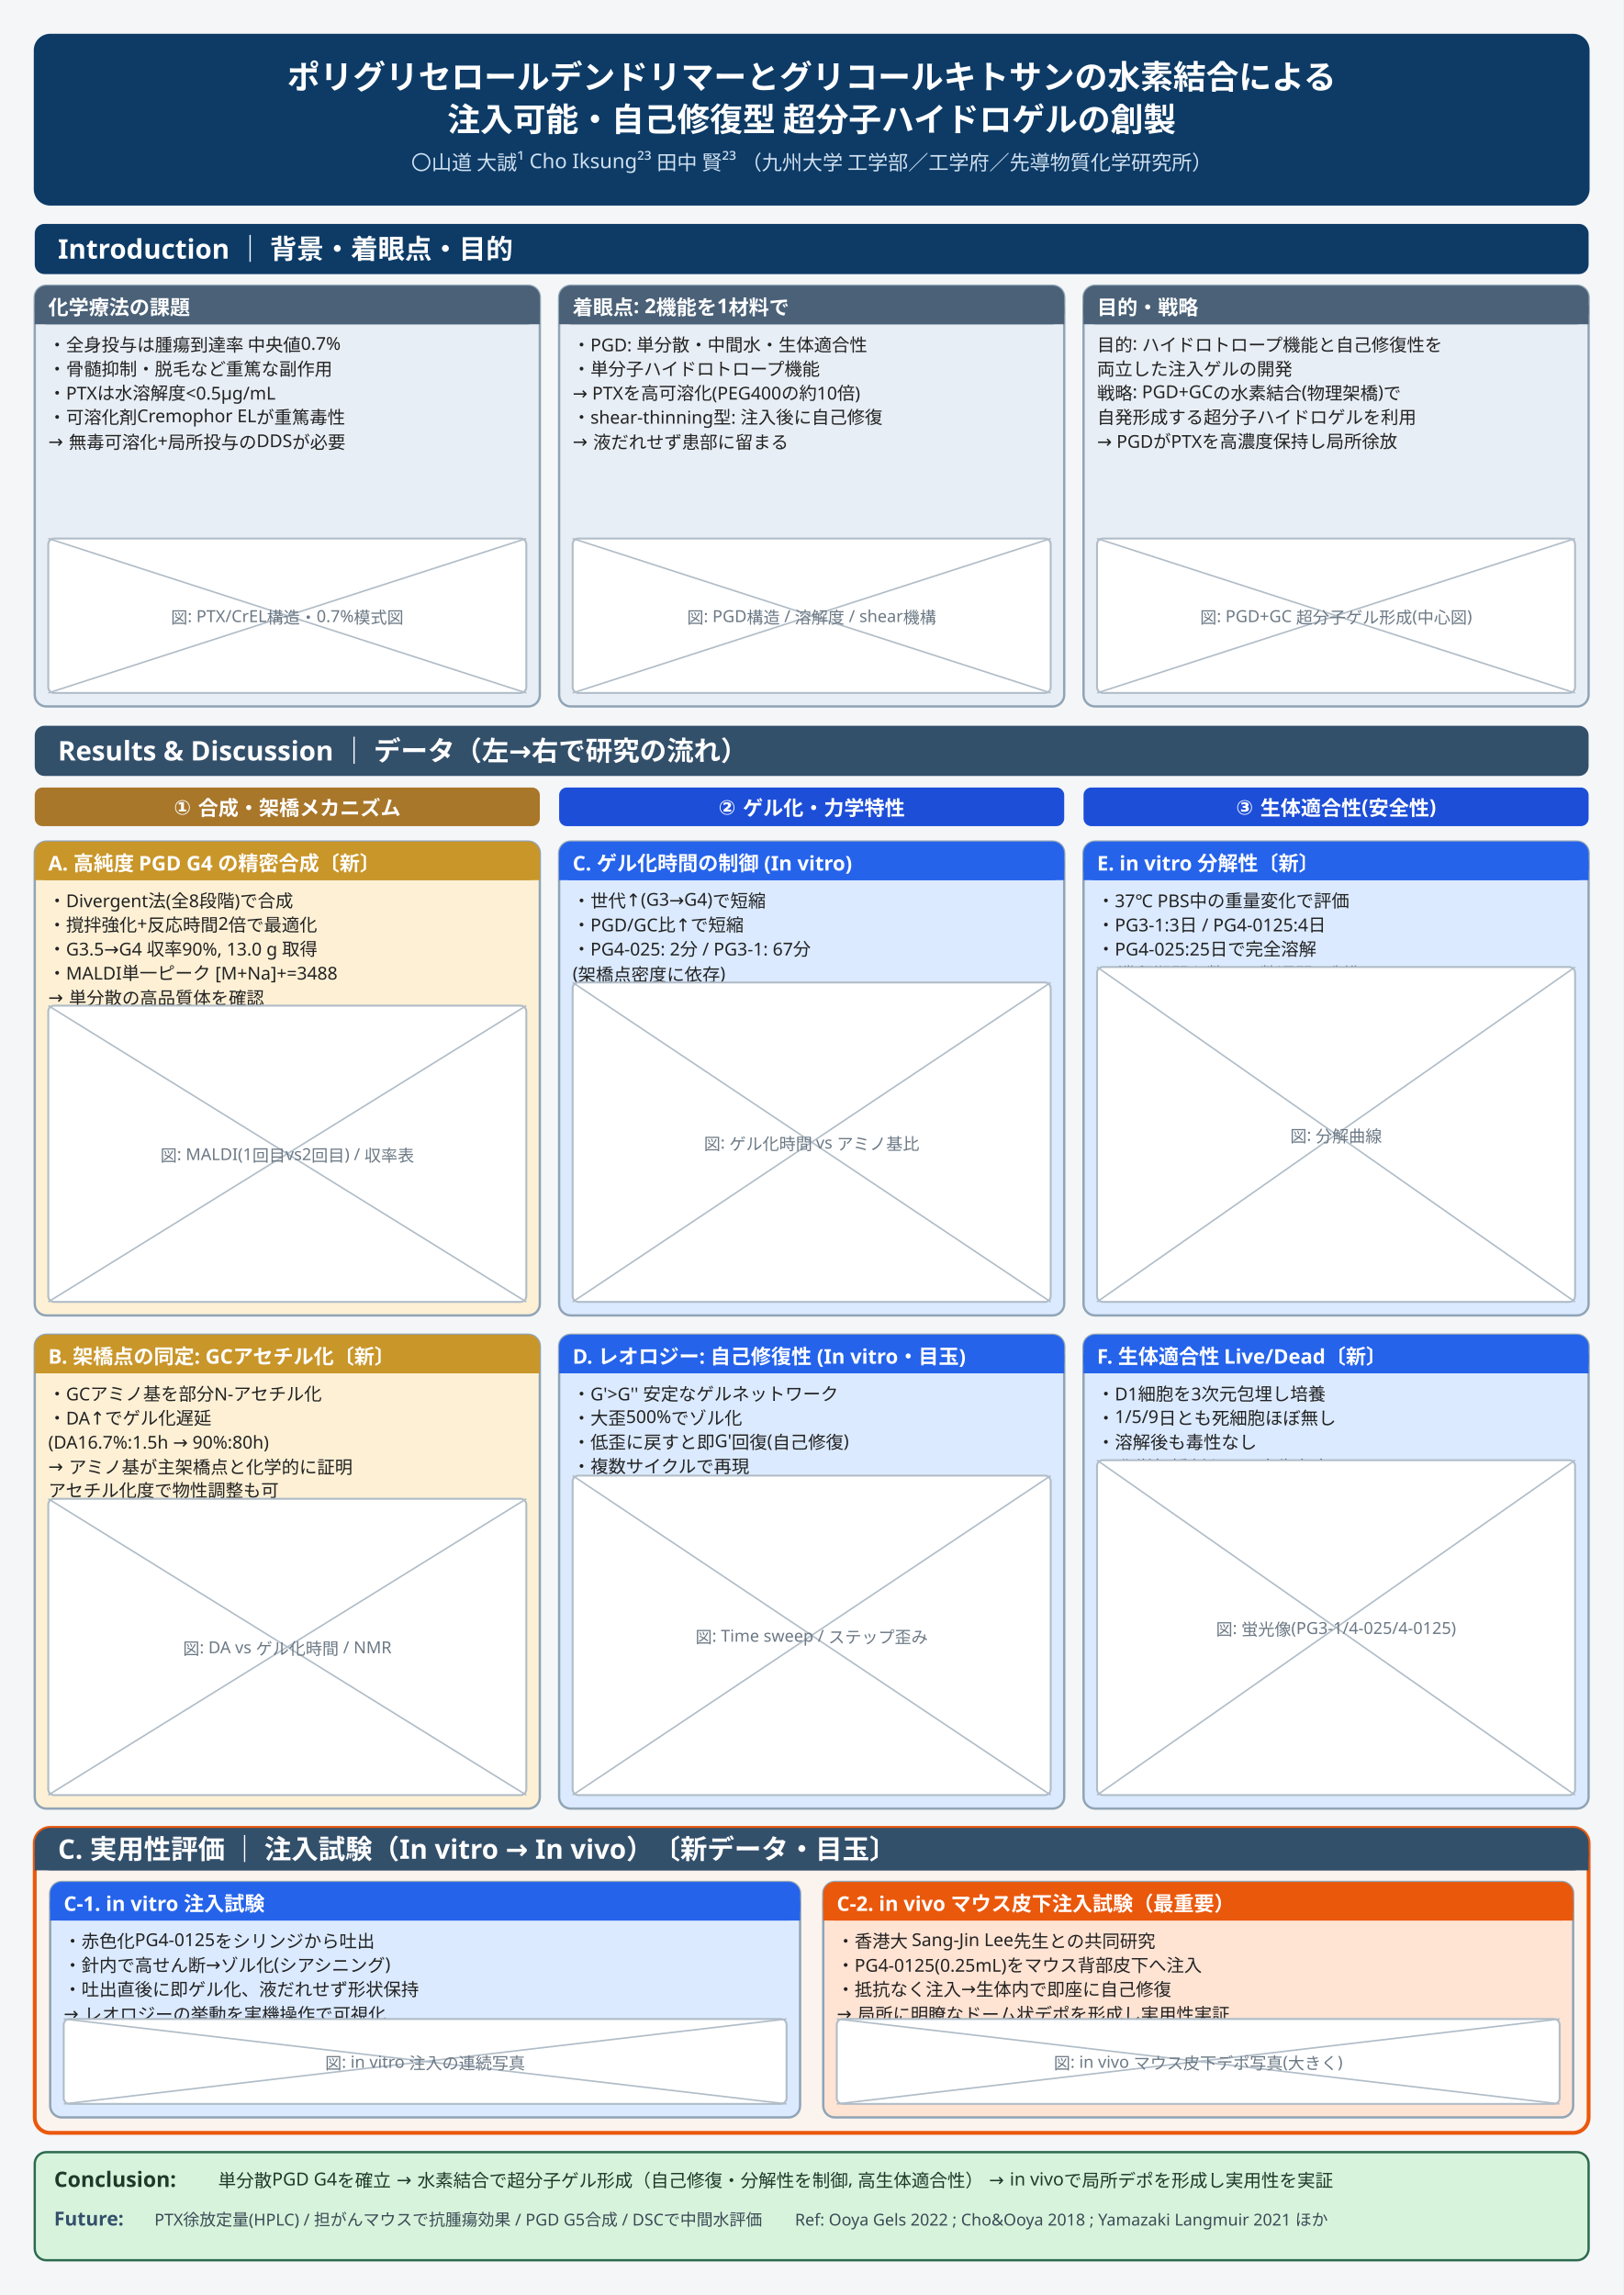
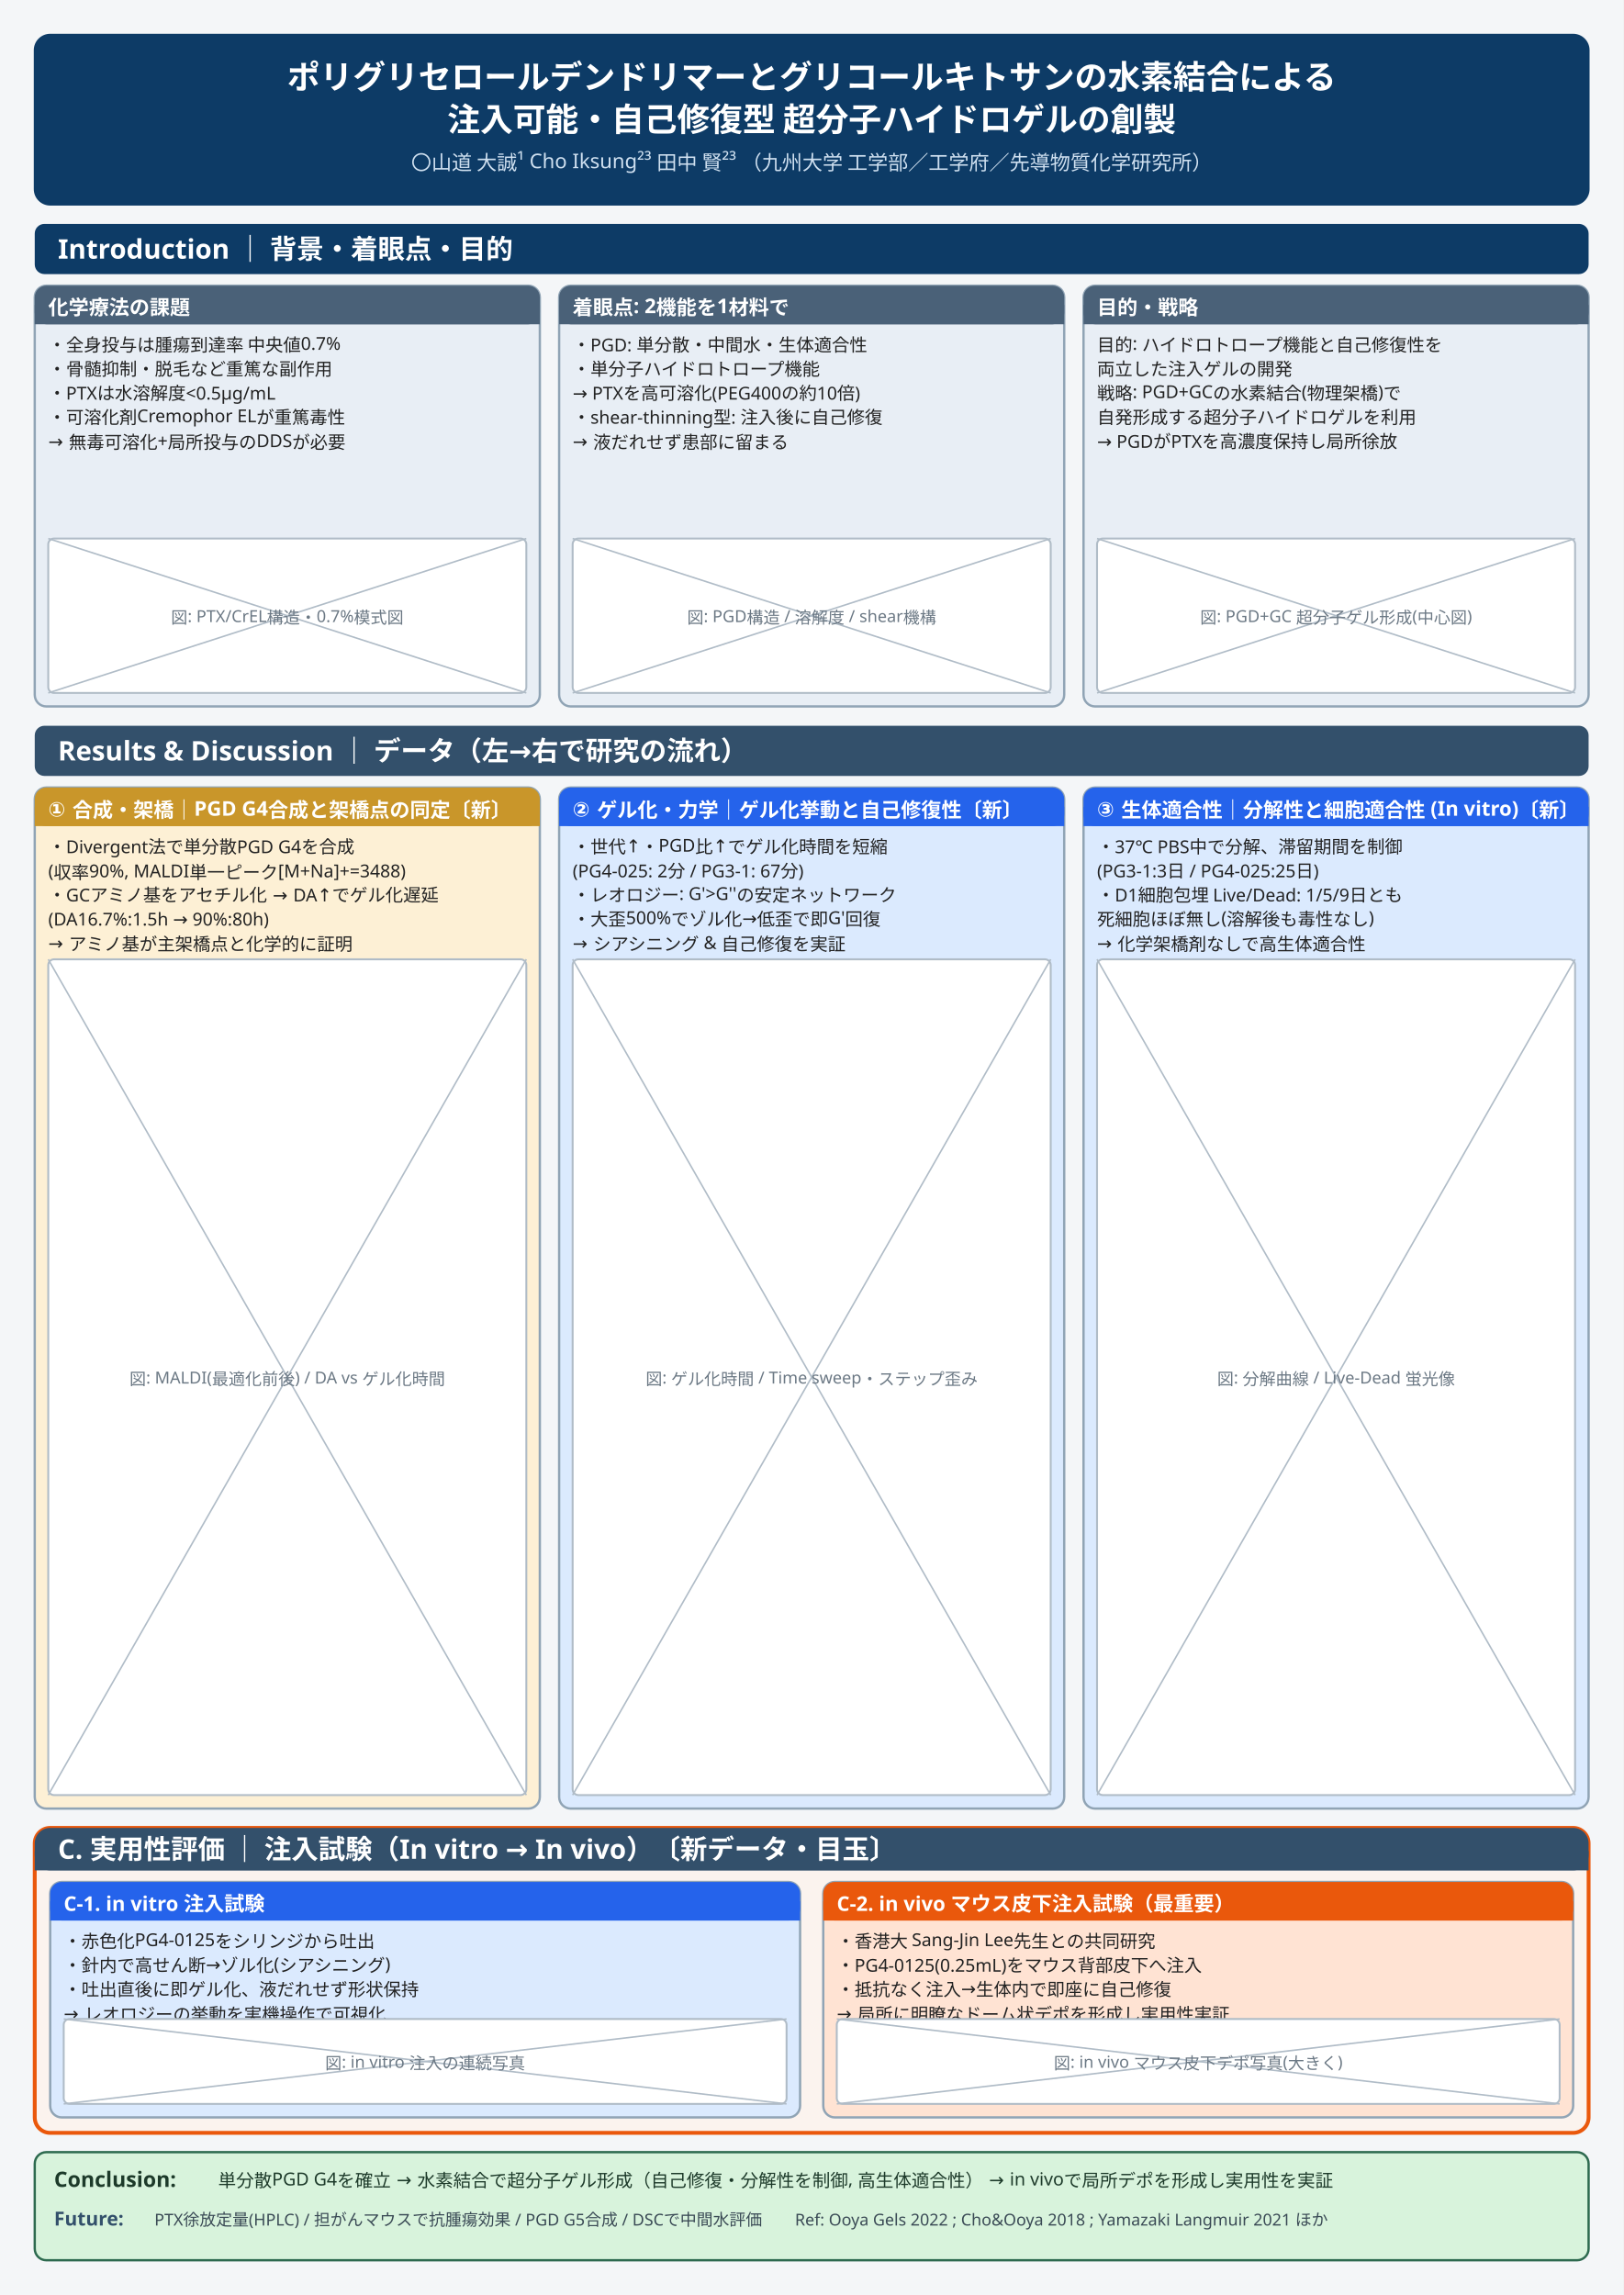
<svg xmlns="http://www.w3.org/2000/svg" width="841" height="1189" viewBox="0 0 841 1189">
  <rect width="841" height="1189" fill="#f4f6f8" />
  <rect x="18" y="18" width="805" height="88" rx="8" fill="#0d3b66" stroke="#0d3b66" stroke-width="1" />
  <text x="420.5" y="46" font-family="IPAGothic, sans-serif" font-size="17" fill="#ffffff" font-weight="bold" text-anchor="middle">ポリグリセロールデンドリマーとグリコールキトサンの水素結合による</text>
  <text x="420.5" y="68" font-family="IPAGothic, sans-serif" font-size="17" fill="#ffffff" font-weight="bold" text-anchor="middle">注入可能・自己修復型 超分子ハイドロゲルの創製</text>
  <text x="420.5" y="88" font-family="IPAGothic, sans-serif" font-size="10.5" fill="#cfe0f0" font-weight="normal" text-anchor="middle">〇山道 大誠¹  Cho Iksung²³  田中 賢²³ （九州大学 工学部／工学府／先導物質化学研究所）</text>
  <rect x="18" y="116" width="805" height="26" rx="5" fill="#0d3b66" />
  <text x="30" y="134" font-family="IPAGothic, sans-serif" font-size="14" fill="#ffffff" font-weight="bold" text-anchor="start">Introduction ｜ 背景・着眼点・目的</text>
  <rect x="18" y="148" width="261.667" height="218" rx="6" fill="#e8eef5" stroke="#90a4b5" stroke-width="1.2" />
  <rect x="18" y="148" width="261.667" height="20" rx="6" fill="#4a6178" />
  <rect x="18" y="158" width="261.667" height="10" fill="#4a6178" />
  <text x="25" y="163" font-family="IPAGothic, sans-serif" font-size="10.5" fill="#ffffff" font-weight="bold" text-anchor="start">化学療法の課題</text>
  <text x="25" y="182" font-family="IPAGothic, sans-serif" font-size="9.2" fill="#222" font-weight="normal" text-anchor="start">・全身投与は腫瘍到達率 中央値0.7%</text>
  <text x="25" y="194.5" font-family="IPAGothic, sans-serif" font-size="9.2" fill="#222" font-weight="normal" text-anchor="start">・骨髄抑制・脱毛など重篤な副作用</text>
  <text x="25" y="207.0" font-family="IPAGothic, sans-serif" font-size="9.2" fill="#222" font-weight="normal" text-anchor="start">・PTXは水溶解度&lt;0.5µg/mL</text>
  <text x="25" y="219.5" font-family="IPAGothic, sans-serif" font-size="9.2" fill="#222" font-weight="normal" text-anchor="start">・可溶化剤Cremophor ELが重篤毒性</text>
  <text x="25" y="232.0" font-family="IPAGothic, sans-serif" font-size="9.2" fill="#222" font-weight="normal" text-anchor="start">→ 無毒可溶化+局所投与のDDSが必要</text>
  <rect x="25" y="279" width="247.667" height="80" rx="3" fill="#ffffff" stroke="#b0bcc7" stroke-width="1" />
  <line x1="25" y1="279" x2="272.667" y2="359" stroke="#b0bcc7" stroke-width="0.8" />
  <line x1="25" y1="359" x2="272.667" y2="279" stroke="#b0bcc7" stroke-width="0.8" />
  <text x="148.833" y="323.0" font-family="IPAGothic, sans-serif" font-size="8.6" fill="#6b7884" font-weight="normal" text-anchor="middle">図: PTX/CrEL構造・0.7%模式図</text>
  <rect x="289.667" y="148" width="261.667" height="218" rx="6" fill="#e8eef5" stroke="#90a4b5" stroke-width="1.2" />
  <rect x="289.667" y="148" width="261.667" height="20" rx="6" fill="#4a6178" />
  <rect x="289.667" y="158" width="261.667" height="10" fill="#4a6178" />
  <text x="296.667" y="163" font-family="IPAGothic, sans-serif" font-size="10.5" fill="#ffffff" font-weight="bold" text-anchor="start">着眼点: 2機能を1材料で</text>
  <text x="296.667" y="182" font-family="IPAGothic, sans-serif" font-size="9.2" fill="#222" font-weight="normal" text-anchor="start">・PGD: 単分散・中間水・生体適合性</text>
  <text x="296.667" y="194.5" font-family="IPAGothic, sans-serif" font-size="9.2" fill="#222" font-weight="normal" text-anchor="start">・単分子ハイドロトロープ機能</text>
  <text x="296.667" y="207.0" font-family="IPAGothic, sans-serif" font-size="9.2" fill="#222" font-weight="normal" text-anchor="start">  → PTXを高可溶化(PEG400の約10倍)</text>
  <text x="296.667" y="219.5" font-family="IPAGothic, sans-serif" font-size="9.2" fill="#222" font-weight="normal" text-anchor="start">・shear-thinning型: 注入後に自己修復</text>
  <text x="296.667" y="232.0" font-family="IPAGothic, sans-serif" font-size="9.2" fill="#222" font-weight="normal" text-anchor="start">  → 液だれせず患部に留まる</text>
  <rect x="296.667" y="279" width="247.667" height="80" rx="3" fill="#ffffff" stroke="#b0bcc7" stroke-width="1" />
  <line x1="296.667" y1="279" x2="544.333" y2="359" stroke="#b0bcc7" stroke-width="0.8" />
  <line x1="296.667" y1="359" x2="544.333" y2="279" stroke="#b0bcc7" stroke-width="0.8" />
  <text x="420.5" y="323.0" font-family="IPAGothic, sans-serif" font-size="8.6" fill="#6b7884" font-weight="normal" text-anchor="middle">図: PGD構造 / 溶解度 / shear機構</text>
  <rect x="561.333" y="148" width="261.667" height="218" rx="6" fill="#e8eef5" stroke="#90a4b5" stroke-width="1.2" />
  <rect x="561.333" y="148" width="261.667" height="20" rx="6" fill="#4a6178" />
  <rect x="561.333" y="158" width="261.667" height="10" fill="#4a6178" />
  <text x="568.333" y="163" font-family="IPAGothic, sans-serif" font-size="10.5" fill="#ffffff" font-weight="bold" text-anchor="start">目的・戦略</text>
  <text x="568.333" y="182" font-family="IPAGothic, sans-serif" font-size="9.2" fill="#222" font-weight="normal" text-anchor="start">目的: ハイドロトロープ機能と自己修復性を</text>
  <text x="568.333" y="194.5" font-family="IPAGothic, sans-serif" font-size="9.2" fill="#222" font-weight="normal" text-anchor="start">両立した注入ゲルの開発</text>
  <text x="568.333" y="207.0" font-family="IPAGothic, sans-serif" font-size="9.2" fill="#222" font-weight="normal" text-anchor="start">戦略: PGD+GCの水素結合(物理架橋)で</text>
  <text x="568.333" y="219.5" font-family="IPAGothic, sans-serif" font-size="9.2" fill="#222" font-weight="normal" text-anchor="start">自発形成する超分子ハイドロゲルを利用</text>
  <text x="568.333" y="232.0" font-family="IPAGothic, sans-serif" font-size="9.2" fill="#222" font-weight="normal" text-anchor="start">→ PGDがPTXを高濃度保持し局所徐放</text>
  <rect x="568.333" y="279" width="247.667" height="80" rx="3" fill="#ffffff" stroke="#b0bcc7" stroke-width="1" />
  <line x1="568.333" y1="279" x2="816.0" y2="359" stroke="#b0bcc7" stroke-width="0.8" />
  <line x1="568.333" y1="359" x2="816.0" y2="279" stroke="#b0bcc7" stroke-width="0.8" />
  <text x="692.167" y="323.0" font-family="IPAGothic, sans-serif" font-size="8.6" fill="#6b7884" font-weight="normal" text-anchor="middle">図: PGD+GC 超分子ゲル形成(中心図)</text>
  <rect x="18" y="376" width="805" height="26" rx="5" fill="#33506b" />
  <text x="30" y="394" font-family="IPAGothic, sans-serif" font-size="14" fill="#ffffff" font-weight="bold" text-anchor="start">Results &amp; Discussion ｜ データ（左→右で研究の流れ）</text>
-   <rect x="18" y="408" width="261.667" height="20" rx="4" fill="#a9772a" />
-   <text x="148.833" y="422" font-family="IPAGothic, sans-serif" font-size="10.5" fill="#ffffff" font-weight="bold" text-anchor="middle">① 合成・架橋メカニズム</text>
-   <rect x="289.667" y="408" width="261.667" height="20" rx="4" fill="#1d4ed8" />
-   <text x="420.5" y="422" font-family="IPAGothic, sans-serif" font-size="10.5" fill="#ffffff" font-weight="bold" text-anchor="middle">② ゲル化・力学特性</text>
-   <rect x="561.333" y="408" width="261.667" height="20" rx="4" fill="#1d4ed8" />
-   <text x="692.167" y="422" font-family="IPAGothic, sans-serif" font-size="10.5" fill="#ffffff" font-weight="bold" text-anchor="middle">③ 生体適合性(安全性)</text>
-   <rect x="18" y="436" width="261.667" height="245.5" rx="6" fill="#fdf0d5" stroke="#90a4b5" stroke-width="1.2" />
-   <rect x="18" y="436" width="261.667" height="20" rx="6" fill="#c9962a" />
-   <rect x="18" y="446" width="261.667" height="10" fill="#c9962a" />
-   <text x="25" y="451" font-family="IPAGothic, sans-serif" font-size="10.5" fill="#ffffff" font-weight="bold" text-anchor="start">A. 高純度 PGD G4 の精密合成〔新〕</text>
-   <text x="25" y="470" font-family="IPAGothic, sans-serif" font-size="9.2" fill="#222" font-weight="normal" text-anchor="start">・Divergent法(全8段階)で合成</text>
-   <text x="25" y="482.5" font-family="IPAGothic, sans-serif" font-size="9.2" fill="#222" font-weight="normal" text-anchor="start">・撹拌強化+反応時間2倍で最適化</text>
-   <text x="25" y="495.0" font-family="IPAGothic, sans-serif" font-size="9.2" fill="#222" font-weight="normal" text-anchor="start">・G3.5→G4 収率90%, 13.0 g 取得</text>
-   <text x="25" y="507.5" font-family="IPAGothic, sans-serif" font-size="9.2" fill="#222" font-weight="normal" text-anchor="start">・MALDI単一ピーク [M+Na]+=3488</text>
-   <text x="25" y="520.0" font-family="IPAGothic, sans-serif" font-size="9.2" fill="#222" font-weight="normal" text-anchor="start">  → 単分散の高品質体を確認</text>
-   <rect x="25" y="521.0" width="247.667" height="153.5" rx="3" fill="#ffffff" stroke="#b0bcc7" stroke-width="1" />
-   <line x1="25" y1="521.0" x2="272.667" y2="674.5" stroke="#b0bcc7" stroke-width="0.8" />
-   <line x1="25" y1="674.5" x2="272.667" y2="521.0" stroke="#b0bcc7" stroke-width="0.8" />
-   <text x="148.833" y="601.75" font-family="IPAGothic, sans-serif" font-size="8.6" fill="#6b7884" font-weight="normal" text-anchor="middle">図: MALDI(1回目vs2回目) / 収率表</text>
-   <rect x="18" y="691.5" width="261.667" height="245.5" rx="6" fill="#fdf0d5" stroke="#90a4b5" stroke-width="1.2" />
-   <rect x="18" y="691.5" width="261.667" height="20" rx="6" fill="#c9962a" />
-   <rect x="18" y="701.5" width="261.667" height="10" fill="#c9962a" />
-   <text x="25" y="706.5" font-family="IPAGothic, sans-serif" font-size="10.5" fill="#ffffff" font-weight="bold" text-anchor="start">B. 架橋点の同定: GCアセチル化〔新〕</text>
-   <text x="25" y="725.5" font-family="IPAGothic, sans-serif" font-size="9.2" fill="#222" font-weight="normal" text-anchor="start">・GCアミノ基を部分N-アセチル化</text>
-   <text x="25" y="738.0" font-family="IPAGothic, sans-serif" font-size="9.2" fill="#222" font-weight="normal" text-anchor="start">・DA↑でゲル化遅延</text>
-   <text x="25" y="750.5" font-family="IPAGothic, sans-serif" font-size="9.2" fill="#222" font-weight="normal" text-anchor="start">  (DA16.7%:1.5h → 90%:80h)</text>
-   <text x="25" y="763.0" font-family="IPAGothic, sans-serif" font-size="9.2" fill="#222" font-weight="normal" text-anchor="start">→ アミノ基が主架橋点と化学的に証明</text>
-   <text x="25" y="775.5" font-family="IPAGothic, sans-serif" font-size="9.2" fill="#222" font-weight="normal" text-anchor="start">  アセチル化度で物性調整も可</text>
-   <rect x="25" y="776.5" width="247.667" height="153.5" rx="3" fill="#ffffff" stroke="#b0bcc7" stroke-width="1" />
-   <line x1="25" y1="776.5" x2="272.667" y2="930.0" stroke="#b0bcc7" stroke-width="0.8" />
-   <line x1="25" y1="930.0" x2="272.667" y2="776.5" stroke="#b0bcc7" stroke-width="0.8" />
-   <text x="148.833" y="857.25" font-family="IPAGothic, sans-serif" font-size="8.6" fill="#6b7884" font-weight="normal" text-anchor="middle">図: DA vs ゲル化時間 / NMR</text>
-   <rect x="289.667" y="436" width="261.667" height="245.5" rx="6" fill="#dbeafe" stroke="#90a4b5" stroke-width="1.2" />
-   <rect x="289.667" y="436" width="261.667" height="20" rx="6" fill="#2563eb" />
-   <rect x="289.667" y="446" width="261.667" height="10" fill="#2563eb" />
-   <text x="296.667" y="451" font-family="IPAGothic, sans-serif" font-size="10.5" fill="#ffffff" font-weight="bold" text-anchor="start">C. ゲル化時間の制御 (In vitro)</text>
-   <text x="296.667" y="470" font-family="IPAGothic, sans-serif" font-size="9.2" fill="#222" font-weight="normal" text-anchor="start">・世代↑(G3→G4)で短縮</text>
-   <text x="296.667" y="482.5" font-family="IPAGothic, sans-serif" font-size="9.2" fill="#222" font-weight="normal" text-anchor="start">・PGD/GC比↑で短縮</text>
-   <text x="296.667" y="495.0" font-family="IPAGothic, sans-serif" font-size="9.2" fill="#222" font-weight="normal" text-anchor="start">・PG4-025: 2分 / PG3-1: 67分</text>
-   <text x="296.667" y="507.5" font-family="IPAGothic, sans-serif" font-size="9.2" fill="#222" font-weight="normal" text-anchor="start">  (架橋点密度に依存)</text>
-   <rect x="296.667" y="509.0" width="247.667" height="165.5" rx="3" fill="#ffffff" stroke="#b0bcc7" stroke-width="1" />
-   <line x1="296.667" y1="509.0" x2="544.333" y2="674.5" stroke="#b0bcc7" stroke-width="0.8" />
-   <line x1="296.667" y1="674.5" x2="544.333" y2="509.0" stroke="#b0bcc7" stroke-width="0.8" />
-   <text x="420.5" y="595.75" font-family="IPAGothic, sans-serif" font-size="8.6" fill="#6b7884" font-weight="normal" text-anchor="middle">図: ゲル化時間 vs アミノ基比</text>
-   <rect x="289.667" y="691.5" width="261.667" height="245.5" rx="6" fill="#dbeafe" stroke="#90a4b5" stroke-width="1.2" />
-   <rect x="289.667" y="691.5" width="261.667" height="20" rx="6" fill="#2563eb" />
-   <rect x="289.667" y="701.5" width="261.667" height="10" fill="#2563eb" />
-   <text x="296.667" y="706.5" font-family="IPAGothic, sans-serif" font-size="10.5" fill="#ffffff" font-weight="bold" text-anchor="start">D. レオロジー: 自己修復性 (In vitro・目玉)</text>
-   <text x="296.667" y="725.5" font-family="IPAGothic, sans-serif" font-size="9.2" fill="#222" font-weight="normal" text-anchor="start">・G'&gt;G'' 安定なゲルネットワーク</text>
-   <text x="296.667" y="738.0" font-family="IPAGothic, sans-serif" font-size="9.2" fill="#222" font-weight="normal" text-anchor="start">・大歪500%でゾル化</text>
-   <text x="296.667" y="750.5" font-family="IPAGothic, sans-serif" font-size="9.2" fill="#222" font-weight="normal" text-anchor="start">・低歪に戻すと即G'回復(自己修復)</text>
-   <text x="296.667" y="763.0" font-family="IPAGothic, sans-serif" font-size="9.2" fill="#222" font-weight="normal" text-anchor="start">・複数サイクルで再現</text>
-   <rect x="296.667" y="764.5" width="247.667" height="165.5" rx="3" fill="#ffffff" stroke="#b0bcc7" stroke-width="1" />
-   <line x1="296.667" y1="764.5" x2="544.333" y2="930.0" stroke="#b0bcc7" stroke-width="0.8" />
-   <line x1="296.667" y1="930.0" x2="544.333" y2="764.5" stroke="#b0bcc7" stroke-width="0.8" />
-   <text x="420.5" y="851.25" font-family="IPAGothic, sans-serif" font-size="8.6" fill="#6b7884" font-weight="normal" text-anchor="middle">図: Time sweep / ステップ歪み</text>
-   <rect x="561.333" y="436" width="261.667" height="245.5" rx="6" fill="#dbeafe" stroke="#90a4b5" stroke-width="1.2" />
-   <rect x="561.333" y="436" width="261.667" height="20" rx="6" fill="#2563eb" />
-   <rect x="561.333" y="446" width="261.667" height="10" fill="#2563eb" />
-   <text x="568.333" y="451" font-family="IPAGothic, sans-serif" font-size="10.5" fill="#ffffff" font-weight="bold" text-anchor="start">E. in vitro 分解性〔新〕</text>
-   <text x="568.333" y="470" font-family="IPAGothic, sans-serif" font-size="9.2" fill="#222" font-weight="normal" text-anchor="start">・37℃ PBS中の重量変化で評価</text>
-   <text x="568.333" y="482.5" font-family="IPAGothic, sans-serif" font-size="9.2" fill="#222" font-weight="normal" text-anchor="start">・PG3-1:3日 / PG4-0125:4日</text>
-   <text x="568.333" y="495.0" font-family="IPAGothic, sans-serif" font-size="9.2" fill="#222" font-weight="normal" text-anchor="start">・PG4-025:25日で完全溶解</text>
-   <text x="568.333" y="507.5" font-family="IPAGothic, sans-serif" font-size="9.2" fill="#222" font-weight="normal" text-anchor="start">→ 滞留期間を数日〜数週間で制御</text>
-   <rect x="568.333" y="501.0" width="247.667" height="173.5" rx="3" fill="#ffffff" stroke="#b0bcc7" stroke-width="1" />
-   <line x1="568.333" y1="501.0" x2="816.0" y2="674.5" stroke="#b0bcc7" stroke-width="0.8" />
-   <line x1="568.333" y1="674.5" x2="816.0" y2="501.0" stroke="#b0bcc7" stroke-width="0.8" />
-   <text x="692.167" y="591.75" font-family="IPAGothic, sans-serif" font-size="8.6" fill="#6b7884" font-weight="normal" text-anchor="middle">図: 分解曲線</text>
-   <rect x="561.333" y="691.5" width="261.667" height="245.5" rx="6" fill="#dbeafe" stroke="#90a4b5" stroke-width="1.2" />
-   <rect x="561.333" y="691.5" width="261.667" height="20" rx="6" fill="#2563eb" />
-   <rect x="561.333" y="701.5" width="261.667" height="10" fill="#2563eb" />
-   <text x="568.333" y="706.5" font-family="IPAGothic, sans-serif" font-size="10.5" fill="#ffffff" font-weight="bold" text-anchor="start">F. 生体適合性 Live/Dead〔新〕</text>
-   <text x="568.333" y="725.5" font-family="IPAGothic, sans-serif" font-size="9.2" fill="#222" font-weight="normal" text-anchor="start">・D1細胞を3次元包埋し培養</text>
-   <text x="568.333" y="738.0" font-family="IPAGothic, sans-serif" font-size="9.2" fill="#222" font-weight="normal" text-anchor="start">・1/5/9日とも死細胞ほぼ無し</text>
-   <text x="568.333" y="750.5" font-family="IPAGothic, sans-serif" font-size="9.2" fill="#222" font-weight="normal" text-anchor="start">・溶解後も毒性なし</text>
-   <text x="568.333" y="763.0" font-family="IPAGothic, sans-serif" font-size="9.2" fill="#222" font-weight="normal" text-anchor="start">→ 化学架橋剤なしで高生存率</text>
-   <rect x="568.333" y="756.5" width="247.667" height="173.5" rx="3" fill="#ffffff" stroke="#b0bcc7" stroke-width="1" />
-   <line x1="568.333" y1="756.5" x2="816.0" y2="930.0" stroke="#b0bcc7" stroke-width="0.8" />
-   <line x1="568.333" y1="930.0" x2="816.0" y2="756.5" stroke="#b0bcc7" stroke-width="0.8" />
-   <text x="692.167" y="847.25" font-family="IPAGothic, sans-serif" font-size="8.6" fill="#6b7884" font-weight="normal" text-anchor="middle">図: 蛍光像(PG3-1/4-025/4-0125)</text>
+   <rect x="18" y="408" width="261.667" height="529" rx="6" fill="#fdf0d5" stroke="#90a4b5" stroke-width="1.2" />
+   <rect x="18" y="408" width="261.667" height="20" rx="6" fill="#c9962a" />
+   <rect x="18" y="418" width="261.667" height="10" fill="#c9962a" />
+   <text x="25" y="423" font-family="IPAGothic, sans-serif" font-size="10.5" fill="#ffffff" font-weight="bold" text-anchor="start">① 合成・架橋｜PGD G4合成と架橋点の同定〔新〕</text>
+   <text x="25" y="442" font-family="IPAGothic, sans-serif" font-size="9.2" fill="#222" font-weight="normal" text-anchor="start">・Divergent法で単分散PGD G4を合成</text>
+   <text x="25" y="454.5" font-family="IPAGothic, sans-serif" font-size="9.2" fill="#222" font-weight="normal" text-anchor="start">  (収率90%, MALDI単一ピーク[M+Na]+=3488)</text>
+   <text x="25" y="467.0" font-family="IPAGothic, sans-serif" font-size="9.2" fill="#222" font-weight="normal" text-anchor="start">・GCアミノ基をアセチル化 → DA↑でゲル化遅延</text>
+   <text x="25" y="479.5" font-family="IPAGothic, sans-serif" font-size="9.2" fill="#222" font-weight="normal" text-anchor="start">  (DA16.7%:1.5h → 90%:80h)</text>
+   <text x="25" y="492.0" font-family="IPAGothic, sans-serif" font-size="9.2" fill="#222" font-weight="normal" text-anchor="start">→ アミノ基が主架橋点と化学的に証明</text>
+   <rect x="25" y="497" width="247.667" height="433" rx="3" fill="#ffffff" stroke="#b0bcc7" stroke-width="1" />
+   <line x1="25" y1="497" x2="272.667" y2="930" stroke="#b0bcc7" stroke-width="0.8" />
+   <line x1="25" y1="930" x2="272.667" y2="497" stroke="#b0bcc7" stroke-width="0.8" />
+   <text x="148.833" y="717.5" font-family="IPAGothic, sans-serif" font-size="8.6" fill="#6b7884" font-weight="normal" text-anchor="middle">図: MALDI(最適化前後) / DA vs ゲル化時間</text>
+   <rect x="289.667" y="408" width="261.667" height="529" rx="6" fill="#dbeafe" stroke="#90a4b5" stroke-width="1.2" />
+   <rect x="289.667" y="408" width="261.667" height="20" rx="6" fill="#2563eb" />
+   <rect x="289.667" y="418" width="261.667" height="10" fill="#2563eb" />
+   <text x="296.667" y="423" font-family="IPAGothic, sans-serif" font-size="10.5" fill="#ffffff" font-weight="bold" text-anchor="start">② ゲル化・力学｜ゲル化挙動と自己修復性〔新〕</text>
+   <text x="296.667" y="442" font-family="IPAGothic, sans-serif" font-size="9.2" fill="#222" font-weight="normal" text-anchor="start">・世代↑・PGD比↑でゲル化時間を短縮</text>
+   <text x="296.667" y="454.5" font-family="IPAGothic, sans-serif" font-size="9.2" fill="#222" font-weight="normal" text-anchor="start">  (PG4-025: 2分 / PG3-1: 67分)</text>
+   <text x="296.667" y="467.0" font-family="IPAGothic, sans-serif" font-size="9.2" fill="#222" font-weight="normal" text-anchor="start">・レオロジー: G'&gt;G''の安定ネットワーク</text>
+   <text x="296.667" y="479.5" font-family="IPAGothic, sans-serif" font-size="9.2" fill="#222" font-weight="normal" text-anchor="start">・大歪500%でゾル化→低歪で即G'回復</text>
+   <text x="296.667" y="492.0" font-family="IPAGothic, sans-serif" font-size="9.2" fill="#222" font-weight="normal" text-anchor="start">→ シアシニング &amp; 自己修復を実証</text>
+   <rect x="296.667" y="497" width="247.667" height="433" rx="3" fill="#ffffff" stroke="#b0bcc7" stroke-width="1" />
+   <line x1="296.667" y1="497" x2="544.333" y2="930" stroke="#b0bcc7" stroke-width="0.8" />
+   <line x1="296.667" y1="930" x2="544.333" y2="497" stroke="#b0bcc7" stroke-width="0.8" />
+   <text x="420.5" y="717.5" font-family="IPAGothic, sans-serif" font-size="8.6" fill="#6b7884" font-weight="normal" text-anchor="middle">図: ゲル化時間 / Time sweep・ステップ歪み</text>
+   <rect x="561.333" y="408" width="261.667" height="529" rx="6" fill="#dbeafe" stroke="#90a4b5" stroke-width="1.2" />
+   <rect x="561.333" y="408" width="261.667" height="20" rx="6" fill="#2563eb" />
+   <rect x="561.333" y="418" width="261.667" height="10" fill="#2563eb" />
+   <text x="568.333" y="423" font-family="IPAGothic, sans-serif" font-size="10.5" fill="#ffffff" font-weight="bold" text-anchor="start">③ 生体適合性｜分解性と細胞適合性 (In vitro)〔新〕</text>
+   <text x="568.333" y="442" font-family="IPAGothic, sans-serif" font-size="9.2" fill="#222" font-weight="normal" text-anchor="start">・37℃ PBS中で分解、滞留期間を制御</text>
+   <text x="568.333" y="454.5" font-family="IPAGothic, sans-serif" font-size="9.2" fill="#222" font-weight="normal" text-anchor="start">  (PG3-1:3日 / PG4-025:25日)</text>
+   <text x="568.333" y="467.0" font-family="IPAGothic, sans-serif" font-size="9.2" fill="#222" font-weight="normal" text-anchor="start">・D1細胞包埋 Live/Dead: 1/5/9日とも</text>
+   <text x="568.333" y="479.5" font-family="IPAGothic, sans-serif" font-size="9.2" fill="#222" font-weight="normal" text-anchor="start">  死細胞ほぼ無し(溶解後も毒性なし)</text>
+   <text x="568.333" y="492.0" font-family="IPAGothic, sans-serif" font-size="9.2" fill="#222" font-weight="normal" text-anchor="start">→ 化学架橋剤なしで高生体適合性</text>
+   <rect x="568.333" y="497" width="247.667" height="433" rx="3" fill="#ffffff" stroke="#b0bcc7" stroke-width="1" />
+   <line x1="568.333" y1="497" x2="816.0" y2="930" stroke="#b0bcc7" stroke-width="0.8" />
+   <line x1="568.333" y1="930" x2="816.0" y2="497" stroke="#b0bcc7" stroke-width="0.8" />
+   <text x="692.167" y="717.5" font-family="IPAGothic, sans-serif" font-size="8.6" fill="#6b7884" font-weight="normal" text-anchor="middle">図: 分解曲線 / Live-Dead 蛍光像</text>
  <rect x="18" y="947" width="805" height="158" rx="8" fill="#fbf3ee" stroke="#ea580c" stroke-width="2" />
  <rect x="18" y="947" width="805" height="22" rx="8" fill="#33506b" />
  <rect x="18" y="959" width="805" height="10" fill="#33506b" />
  <text x="30" y="963" font-family="IPAGothic, sans-serif" font-size="14" fill="#ffffff" font-weight="bold" text-anchor="start">C. 実用性評価 ｜ 注入試験（In vitro → In vivo）〔新データ・目玉〕</text>
  <rect x="26" y="975" width="388.5" height="122" rx="6" fill="#dbeafe" stroke="#90a4b5" stroke-width="1.2" />
  <rect x="26" y="975" width="388.5" height="20" rx="6" fill="#2563eb" />
  <rect x="26" y="985" width="388.5" height="10" fill="#2563eb" />
  <text x="33" y="990" font-family="IPAGothic, sans-serif" font-size="10.5" fill="#ffffff" font-weight="bold" text-anchor="start">C-1. in vitro 注入試験</text>
  <text x="33" y="1009" font-family="IPAGothic, sans-serif" font-size="9.2" fill="#222" font-weight="normal" text-anchor="start">・赤色化PG4-0125をシリンジから吐出</text>
  <text x="33" y="1021.5" font-family="IPAGothic, sans-serif" font-size="9.2" fill="#222" font-weight="normal" text-anchor="start">・針内で高せん断→ゾル化(シアシニング)</text>
  <text x="33" y="1034.0" font-family="IPAGothic, sans-serif" font-size="9.2" fill="#222" font-weight="normal" text-anchor="start">・吐出直後に即ゲル化、液だれせず形状保持</text>
  <text x="33" y="1046.5" font-family="IPAGothic, sans-serif" font-size="9.2" fill="#222" font-weight="normal" text-anchor="start">→ レオロジーの挙動を実機操作で可視化</text>
  <rect x="33" y="1046" width="374.5" height="44" rx="3" fill="#ffffff" stroke="#b0bcc7" stroke-width="1" />
  <line x1="33" y1="1046" x2="407.5" y2="1090" stroke="#b0bcc7" stroke-width="0.8" />
  <line x1="33" y1="1090" x2="407.5" y2="1046" stroke="#b0bcc7" stroke-width="0.8" />
  <text x="220.25" y="1072.0" font-family="IPAGothic, sans-serif" font-size="8.6" fill="#6b7884" font-weight="normal" text-anchor="middle">図: in vitro 注入の連続写真</text>
  <rect x="426.5" y="975" width="388.5" height="122" rx="6" fill="#ffe3d3" stroke="#90a4b5" stroke-width="1.2" />
  <rect x="426.5" y="975" width="388.5" height="20" rx="6" fill="#ea580c" />
  <rect x="426.5" y="985" width="388.5" height="10" fill="#ea580c" />
  <text x="433.5" y="990" font-family="IPAGothic, sans-serif" font-size="10.5" fill="#ffffff" font-weight="bold" text-anchor="start">C-2. in vivo マウス皮下注入試験（最重要）</text>
  <text x="433.5" y="1009" font-family="IPAGothic, sans-serif" font-size="9.2" fill="#222" font-weight="normal" text-anchor="start">・香港大 Sang-Jin Lee先生との共同研究</text>
  <text x="433.5" y="1021.5" font-family="IPAGothic, sans-serif" font-size="9.2" fill="#222" font-weight="normal" text-anchor="start">・PG4-0125(0.25mL)をマウス背部皮下へ注入</text>
  <text x="433.5" y="1034.0" font-family="IPAGothic, sans-serif" font-size="9.2" fill="#222" font-weight="normal" text-anchor="start">・抵抗なく注入→生体内で即座に自己修復</text>
  <text x="433.5" y="1046.5" font-family="IPAGothic, sans-serif" font-size="9.2" fill="#222" font-weight="normal" text-anchor="start">→ 局所に明瞭なドーム状デポを形成し実用性実証</text>
  <rect x="433.5" y="1046" width="374.5" height="44" rx="3" fill="#ffffff" stroke="#b0bcc7" stroke-width="1" />
  <line x1="433.5" y1="1046" x2="808.0" y2="1090" stroke="#b0bcc7" stroke-width="0.8" />
  <line x1="433.5" y1="1090" x2="808.0" y2="1046" stroke="#b0bcc7" stroke-width="0.8" />
  <text x="620.75" y="1072.0" font-family="IPAGothic, sans-serif" font-size="8.6" fill="#6b7884" font-weight="normal" text-anchor="middle">図: in vivo マウス皮下デポ写真(大きく)</text>
  <rect x="18" y="1115" width="805" height="56" rx="6" fill="#d8f3dc" stroke="#2d6a4f" stroke-width="1.2" />
  <text x="28" y="1133" font-family="IPAGothic, sans-serif" font-size="11" fill="#1d3a2a" font-weight="bold" text-anchor="start">Conclusion:</text>
  <text x="113" y="1133" font-family="IPAGothic, sans-serif" font-size="9.3" fill="#1d3a2a" font-weight="normal" text-anchor="start">単分散PGD G4を確立 → 水素結合で超分子ゲル形成（自己修復・分解性を制御, 高生体適合性） → in vivoで局所デポを形成し実用性を実証</text>
  <text x="28" y="1153" font-family="IPAGothic, sans-serif" font-size="10" fill="#33506b" font-weight="bold" text-anchor="start">Future:</text>
  <text x="80" y="1153" font-family="IPAGothic, sans-serif" font-size="8.5" fill="#3a4a55" font-weight="normal" text-anchor="start">PTX徐放定量(HPLC) / 担がんマウスで抗腫瘍効果 / PGD G5合成 / DSCで中間水評価　　Ref: Ooya Gels 2022 ; Cho&amp;Ooya 2018 ; Yamazaki Langmuir 2021 ほか</text>
</svg>
